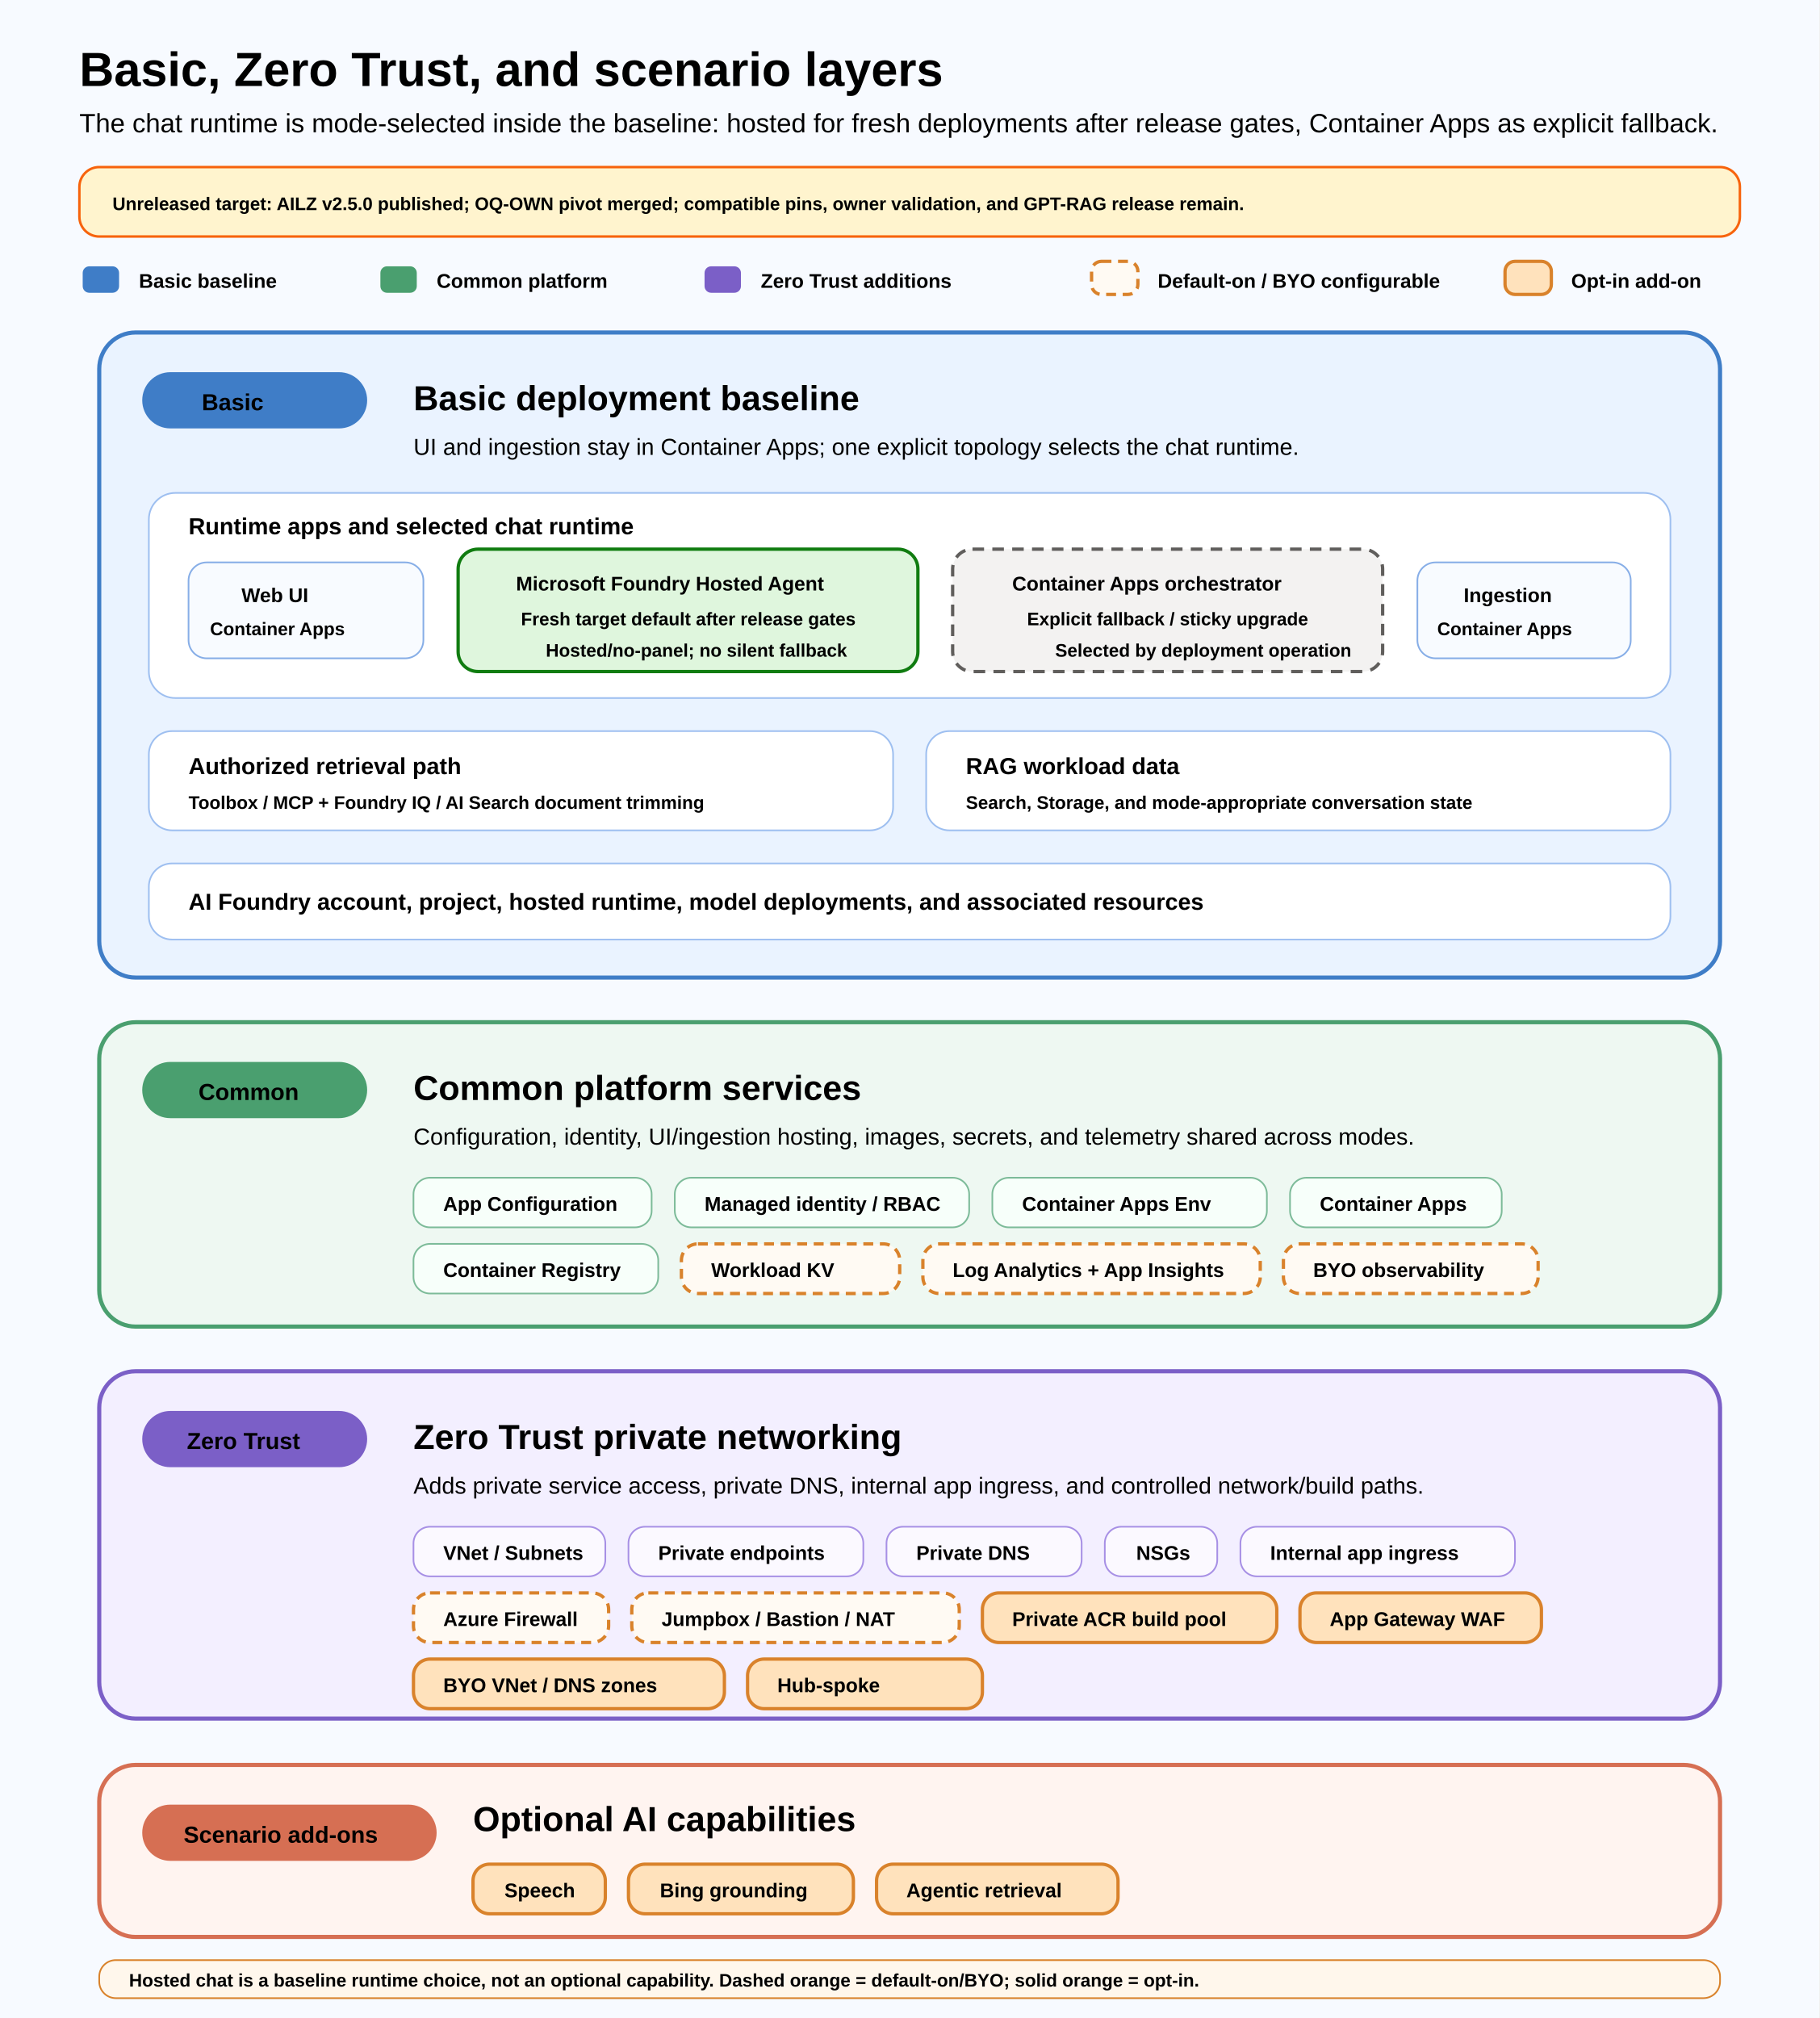
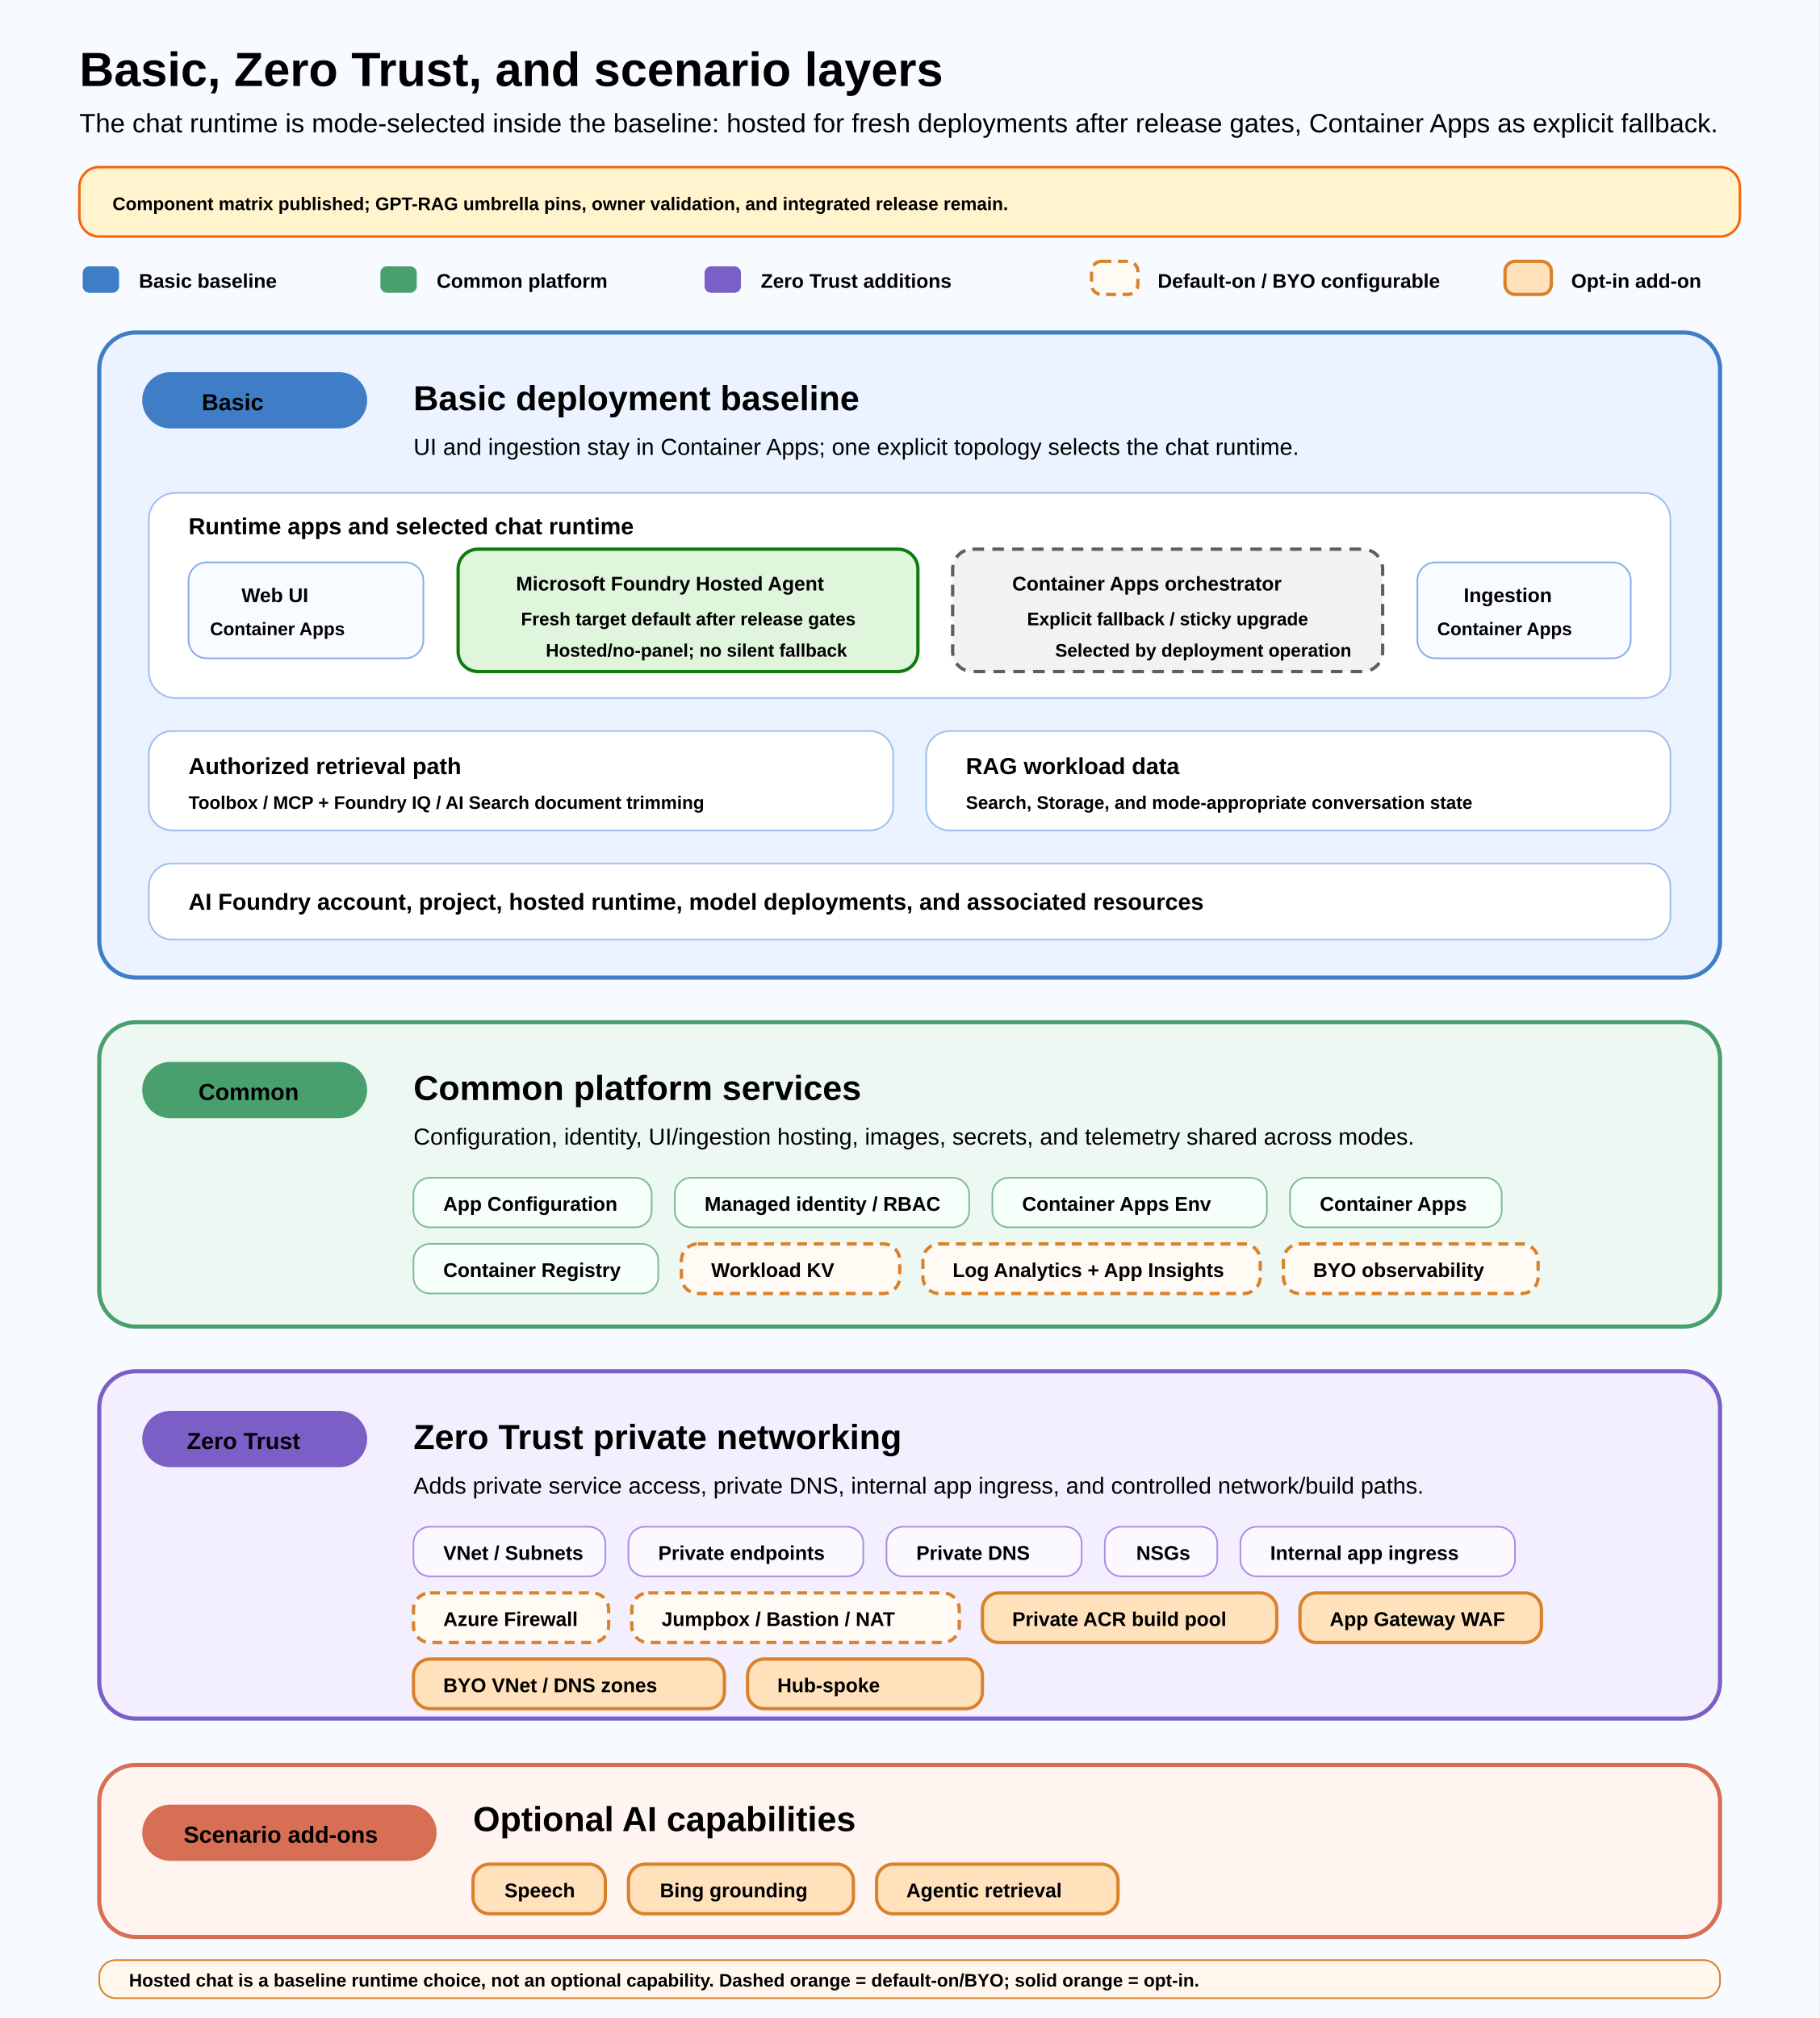
<svg xmlns="http://www.w3.org/2000/svg" width="1100" height="1220" viewBox="0 0 1100 1220" role="img" aria-labelledby="title desc">
  <defs>
    <style>
      .title { font: 700 29px 'Segoe UI', Arial, sans-serif; fill: #000000; }
      .subtitle { font: 400 16px 'Segoe UI', Arial, sans-serif; fill: #000000; }
      .section-title { font: 700 21px 'Segoe UI', Arial, sans-serif; fill: #000000; }
      .section-text { font: 400 14px 'Segoe UI', Arial, sans-serif; fill: #000000; }
      .label { font: 700 14px 'Segoe UI', Arial, sans-serif; fill: #000000; }
      .chip { font: 700 12px 'Segoe UI', Arial, sans-serif; fill: #000000; }
      .card-title { font: 700 14px 'Segoe UI', Arial, sans-serif; fill: #000000; }
      .legend { font: 600 12px 'Segoe UI', Arial, sans-serif; fill: #000000; }
      .note { font: 600 11px 'Segoe UI', Arial, sans-serif; fill: #000000; }
    </style>
  </defs>
  <rect width="1100" height="1220" fill="#f7faff" />
  <text x="48" y="52" class="title">Basic, Zero Trust, and scenario layers</text>
  <text x="48" y="80" class="subtitle">The chat runtime is mode-selected inside the baseline: hosted for fresh deployments after release gates, Container Apps as explicit fallback.</text>
  <rect x="48" y="101" width="1004" height="42" rx="12" fill="#fff4ce" stroke="#f7630c" stroke-width="1.5" />
-   <text x="68" y="127" class="note">Unreleased target: AILZ v2.5.0 published; OQ-OWN pivot merged; compatible pins, owner validation, and GPT-RAG release remain.</text>
+   <text x="68" y="127" class="note">Component matrix published; GPT-RAG umbrella pins, owner validation, and integrated release remain.</text>
  <rect x="50" y="161" width="22" height="16" rx="4" fill="#3f7dc7" />
  <text x="84" y="174" class="legend">Basic baseline</text>
  <rect x="230" y="161" width="22" height="16" rx="4" fill="#4a9f6f" />
  <text x="264" y="174" class="legend">Common platform</text>
  <rect x="426" y="161" width="22" height="16" rx="4" fill="#7b5fc7" />
  <text x="460" y="174" class="legend">Zero Trust additions</text>
  <rect x="660" y="158" width="28" height="20" rx="6" fill="#fffaf3" stroke="#d9822b" stroke-width="2" stroke-dasharray="6 4" />
  <text x="700" y="174" class="legend">Default-on / BYO configurable</text>
  <rect x="910" y="158" width="28" height="20" rx="6" fill="#ffe2bc" stroke="#d9822b" stroke-width="2" />
  <text x="950" y="174" class="legend">Opt-in add-on</text>
  <rect x="60" y="201" width="980" height="390" rx="22" fill="#eaf3ff" stroke="#3f7dc7" stroke-width="2.5" />
  <rect x="86" y="225" width="136" height="34" rx="17" fill="#3f7dc7" />
  <text x="122" y="248" class="label">Basic</text>
  <text x="250" y="248" class="section-title">Basic deployment baseline</text>
  <text x="250" y="275" class="section-text">UI and ingestion stay in Container Apps; one explicit topology selects the chat runtime.</text>
  <rect x="90" y="298" width="920" height="124" rx="16" fill="#ffffff" stroke="#9ebff0" />
  <text x="114" y="323" class="card-title">Runtime apps and selected chat runtime</text>
  <rect x="114" y="340" width="142" height="58" rx="11" fill="#f8fbff" stroke="#87aee7" />
  <text x="146" y="364" class="chip">Web UI</text>
  <text x="127" y="384" class="note">Container Apps</text>
  <rect x="277" y="332" width="278" height="74" rx="12" fill="#dff6dd" stroke="#107c10" stroke-width="2" />
  <text x="312" y="357" class="chip">Microsoft Foundry Hosted Agent</text>
  <text x="315" y="378" class="note">Fresh target default after release gates</text>
  <text x="330" y="397" class="note">Hosted/no-panel; no silent fallback</text>
  <rect x="576" y="332" width="260" height="74" rx="12" fill="#f3f2f1" stroke="#605e5c" stroke-width="2" stroke-dasharray="7 5" />
  <text x="612" y="357" class="chip">Container Apps orchestrator</text>
  <text x="621" y="378" class="note">Explicit fallback / sticky upgrade</text>
  <text x="638" y="397" class="note">Selected by deployment operation</text>
  <rect x="857" y="340" width="129" height="58" rx="11" fill="#f8fbff" stroke="#87aee7" />
  <text x="885" y="364" class="chip">Ingestion</text>
  <text x="869" y="384" class="note">Container Apps</text>
  <rect x="90" y="442" width="450" height="60" rx="14" fill="#ffffff" stroke="#9ebff0" />
  <text x="114" y="468" class="card-title">Authorized retrieval path</text>
  <text x="114" y="489" class="note">Toolbox / MCP + Foundry IQ / AI Search document trimming</text>
  <rect x="560" y="442" width="450" height="60" rx="14" fill="#ffffff" stroke="#9ebff0" />
  <text x="584" y="468" class="card-title">RAG workload data</text>
  <text x="584" y="489" class="note">Search, Storage, and mode-appropriate conversation state</text>
  <rect x="90" y="522" width="920" height="46" rx="14" fill="#ffffff" stroke="#9ebff0" />
  <text x="114" y="550" class="card-title">AI Foundry account, project, hosted runtime, model deployments, and associated resources</text>
  <rect x="60" y="618" width="980" height="184" rx="22" fill="#eef8f2" stroke="#4a9f6f" stroke-width="2.5" />
  <rect x="86" y="642" width="136" height="34" rx="17" fill="#4a9f6f" />
  <text x="120" y="665" class="label">Common</text>
  <text x="250" y="665" class="section-title">Common platform services</text>
  <text x="250" y="692" class="section-text">Configuration, identity, UI/ingestion hosting, images, secrets, and telemetry shared across modes.</text>
  <rect x="250" y="712" width="144" height="30" rx="10" fill="#f7fffa" stroke="#7dbb99" />
  <text x="268" y="732" class="chip">App Configuration</text>
  <rect x="408" y="712" width="178" height="30" rx="10" fill="#f7fffa" stroke="#7dbb99" />
  <text x="426" y="732" class="chip">Managed identity / RBAC</text>
  <rect x="600" y="712" width="166" height="30" rx="10" fill="#f7fffa" stroke="#7dbb99" />
  <text x="618" y="732" class="chip">Container Apps Env</text>
  <rect x="780" y="712" width="128" height="30" rx="10" fill="#f7fffa" stroke="#7dbb99" />
  <text x="798" y="732" class="chip">Container Apps</text>
  <rect x="250" y="752" width="148" height="30" rx="10" fill="#f7fffa" stroke="#7dbb99" />
  <text x="268" y="772" class="chip">Container Registry</text>
  <rect x="412" y="752" width="132" height="30" rx="10" fill="#fffaf3" stroke="#d9822b" stroke-width="2" stroke-dasharray="6 4" />
  <text x="430" y="772" class="chip">Workload KV</text>
  <rect x="558" y="752" width="204" height="30" rx="10" fill="#fffaf3" stroke="#d9822b" stroke-width="2" stroke-dasharray="6 4" />
  <text x="576" y="772" class="chip">Log Analytics + App Insights</text>
  <rect x="776" y="752" width="154" height="30" rx="10" fill="#fffaf3" stroke="#d9822b" stroke-width="2" stroke-dasharray="6 4" />
  <text x="794" y="772" class="chip">BYO observability</text>
  <rect x="60" y="829" width="980" height="210" rx="22" fill="#f3efff" stroke="#7b5fc7" stroke-width="2.5" />
  <rect x="86" y="853" width="136" height="34" rx="17" fill="#7b5fc7" />
  <text x="113" y="876" class="label">Zero Trust</text>
  <text x="250" y="876" class="section-title">Zero Trust private networking</text>
  <text x="250" y="903" class="section-text">Adds private service access, private DNS, internal app ingress, and controlled network/build paths.</text>
  <rect x="250" y="923" width="116" height="30" rx="10" fill="#fbf9ff" stroke="#a790e5" />
  <text x="268" y="943" class="chip">VNet / Subnets</text>
  <rect x="380" y="923" width="142" height="30" rx="10" fill="#fbf9ff" stroke="#a790e5" />
  <text x="398" y="943" class="chip">Private endpoints</text>
  <rect x="536" y="923" width="118" height="30" rx="10" fill="#fbf9ff" stroke="#a790e5" />
  <text x="554" y="943" class="chip">Private DNS</text>
  <rect x="668" y="923" width="68" height="30" rx="10" fill="#fbf9ff" stroke="#a790e5" />
  <text x="687" y="943" class="chip">NSGs</text>
  <rect x="750" y="923" width="166" height="30" rx="10" fill="#fbf9ff" stroke="#a790e5" />
  <text x="768" y="943" class="chip">Internal app ingress</text>
  <rect x="250" y="963" width="118" height="30" rx="10" fill="#fffaf3" stroke="#d9822b" stroke-width="2" stroke-dasharray="6 4" />
  <text x="268" y="983" class="chip">Azure Firewall</text>
  <rect x="382" y="963" width="198" height="30" rx="10" fill="#fffaf3" stroke="#d9822b" stroke-width="2" stroke-dasharray="6 4" />
  <text x="400" y="983" class="chip">Jumpbox / Bastion / NAT</text>
  <rect x="594" y="963" width="178" height="30" rx="10" fill="#ffe2bc" stroke="#d9822b" stroke-width="2" />
  <text x="612" y="983" class="chip">Private ACR build pool</text>
  <rect x="786" y="963" width="146" height="30" rx="10" fill="#ffe2bc" stroke="#d9822b" stroke-width="2" />
  <text x="804" y="983" class="chip">App Gateway WAF</text>
  <rect x="250" y="1003" width="188" height="30" rx="10" fill="#ffe2bc" stroke="#d9822b" stroke-width="2" />
  <text x="268" y="1023" class="chip">BYO VNet / DNS zones</text>
  <rect x="452" y="1003" width="142" height="30" rx="10" fill="#ffe2bc" stroke="#d9822b" stroke-width="2" />
  <text x="470" y="1023" class="chip">Hub-spoke</text>
  <rect x="60" y="1067" width="980" height="104" rx="22" fill="#fff4f0" stroke="#d66f53" stroke-width="2.5" />
  <rect x="86" y="1091" width="178" height="34" rx="17" fill="#d66f53" />
  <text x="111" y="1114" class="label">Scenario add-ons</text>
  <text x="286" y="1107" class="section-title">Optional AI capabilities</text>
  <rect x="286" y="1127" width="80" height="30" rx="10" fill="#ffe2bc" stroke="#d9822b" stroke-width="2" />
  <text x="305" y="1147" class="chip">Speech</text>
  <rect x="380" y="1127" width="136" height="30" rx="10" fill="#ffe2bc" stroke="#d9822b" stroke-width="2" />
  <text x="399" y="1147" class="chip">Bing grounding</text>
  <rect x="530" y="1127" width="146" height="30" rx="10" fill="#ffe2bc" stroke="#d9822b" stroke-width="2" />
  <text x="548" y="1147" class="chip">Agentic retrieval</text>
  <rect x="60" y="1185" width="980" height="23" rx="10" fill="#fff7ec" stroke="#d9822b" />
  <text x="78" y="1201" class="note">Hosted chat is a baseline runtime choice, not an optional capability. Dashed orange = default-on/BYO; solid orange = opt-in.</text>
</svg>
